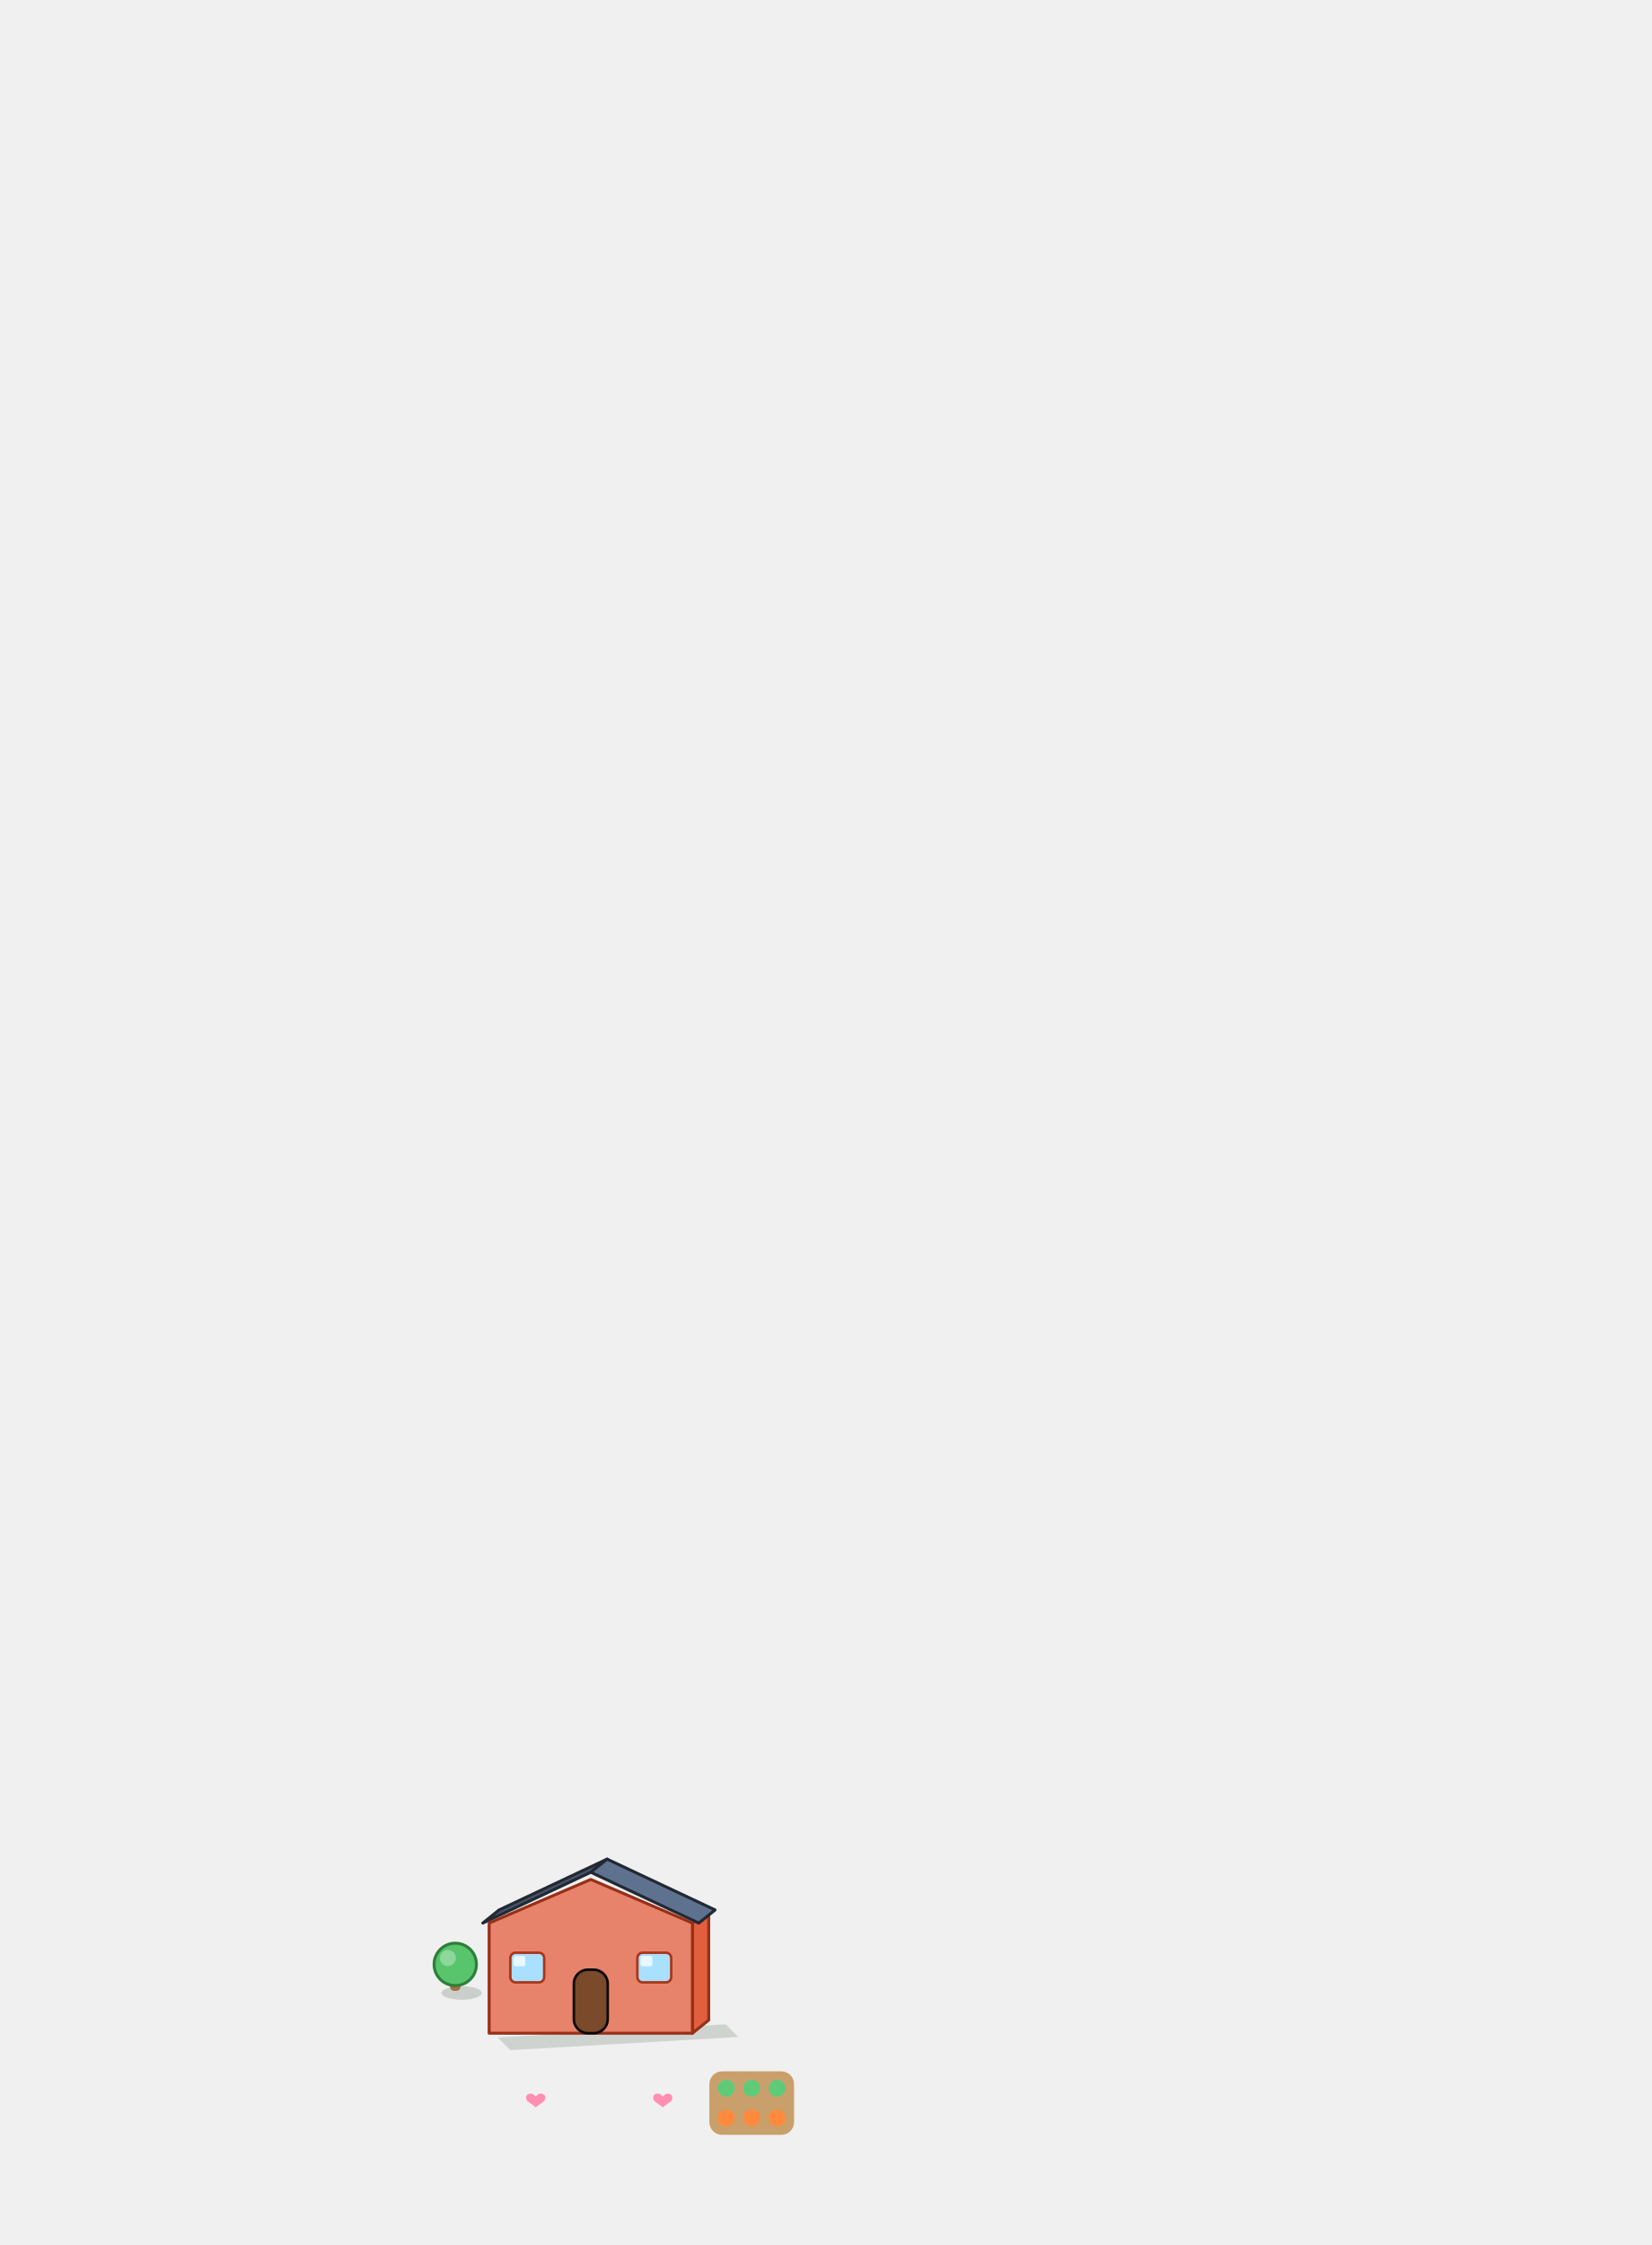
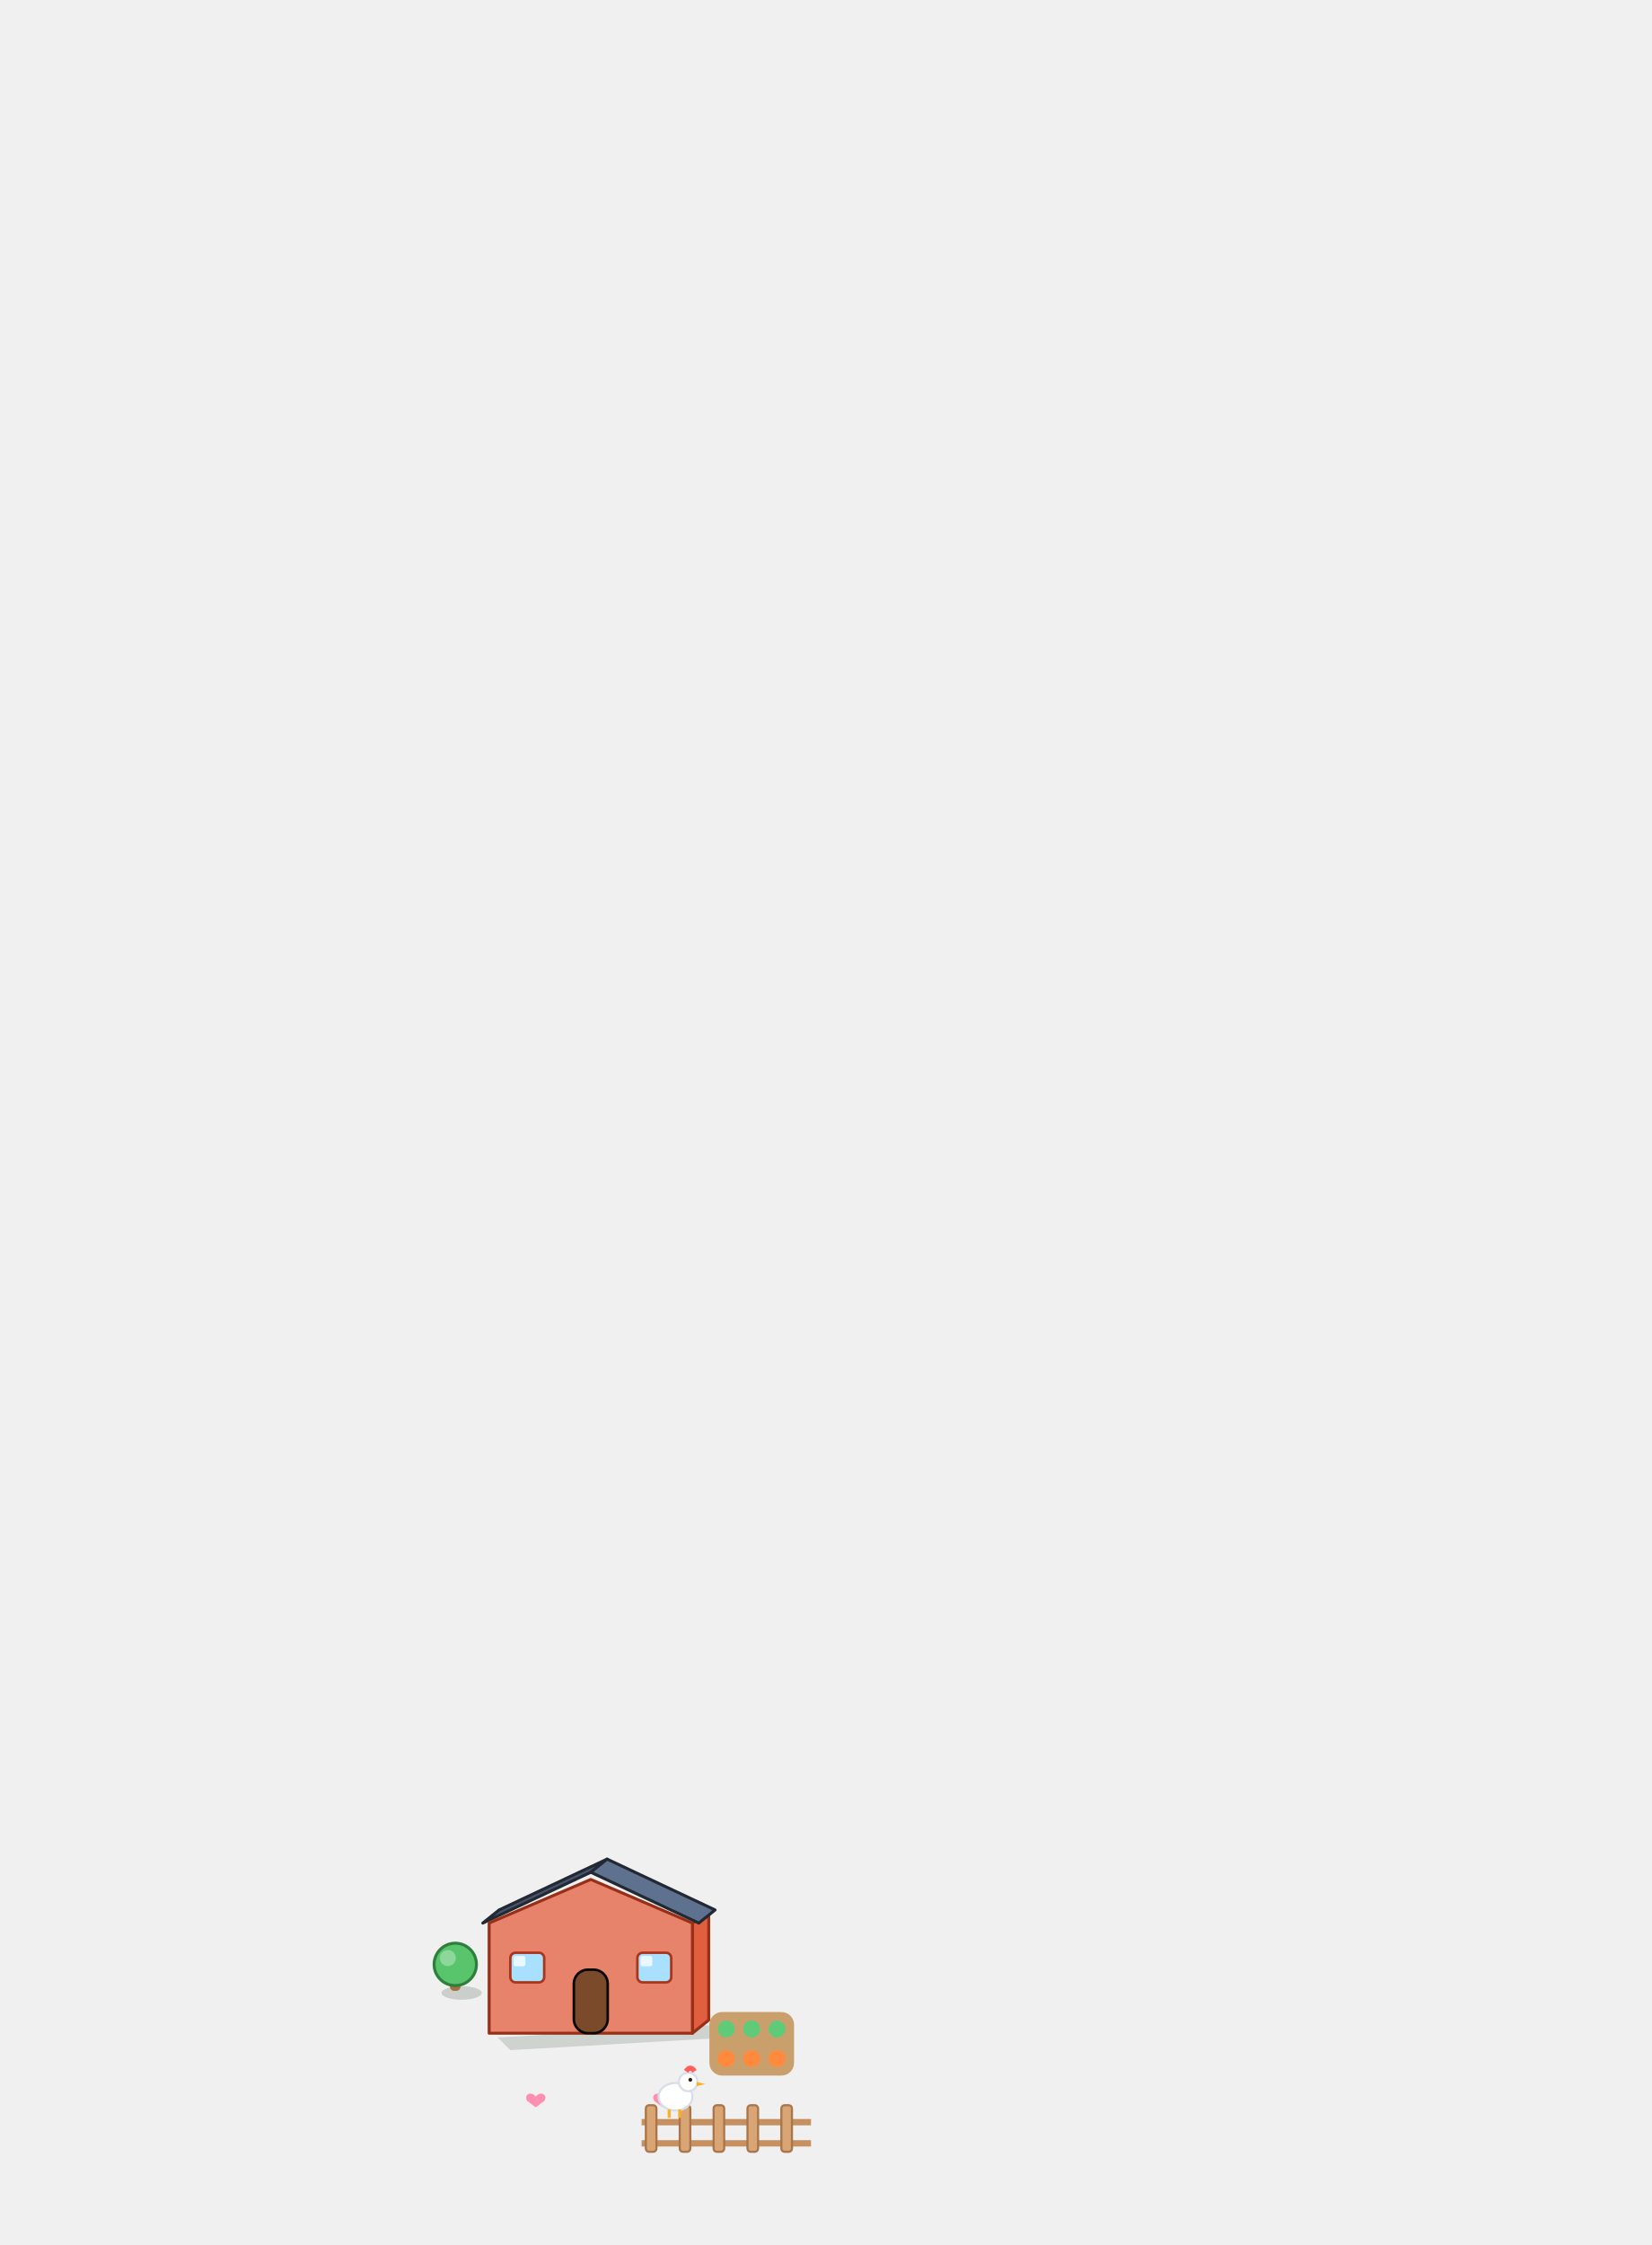
<svg xmlns="http://www.w3.org/2000/svg" width="780" height="1060" viewBox="0 0 780 1060">
  <defs>
    <linearGradient id="mtB" x1="0" y1="0" x2="0" y2="1">
      <stop offset="0" stop-color="#8FD49D" />
      <stop offset="1" stop-color="#B5E5B6" />
    </linearGradient>
    <linearGradient id="mtF" x1="0" y1="0" x2="0" y2="1">
      <stop offset="0" stop-color="#5FBF72" />
      <stop offset="1" stop-color="#8ED48E" />
    </linearGradient>
    <linearGradient id="river" x1="0" y1="0" x2="0" y2="1">
      <stop offset="0" stop-color="#5CC0F5" />
      <stop offset="1" stop-color="#8ED8FF" />
    </linearGradient>
    <pattern id="grassdots" width="18" height="18" patternUnits="userSpaceOnUse">
      <circle cx="4" cy="5" r="1.4" fill="#8BD07E" />
      <circle cx="13" cy="13" r="1.2" fill="#B6E9A6" />
    </pattern>
    <pattern id="tiles" width="14" height="14" patternUnits="userSpaceOnUse">
      <rect width="14" height="14" fill="#F6E7CC" />
      <path d="M0 0H14M0 0V14" stroke="#EAD5B0" stroke-width="1.2" />
    </pattern>
  </defs>
  <g transform="translate(195 0)">
    <polygon points="40.0,962.0 147.7,955.8 153.7,961.8 46.0,968.0" fill="rgba(30,60,40,.16)" />
    <polygon points="132.0,960.0 139.7,953.8 139.7,901.8 132.0,908.0" fill="#E15E3F" stroke="#983018" stroke-width="1.4" stroke-linejoin="round" />
    <polygon points="33.0,908.0 84.0,884.0 91.7,877.8 40.7,901.8" fill="#46556B" stroke="#222933" stroke-width="1.4" stroke-linejoin="round" />
    <polygon points="84.0,884.0 135.0,908.0 142.7,901.8 91.7,877.8" fill="#5E7290" stroke="#222933" stroke-width="1.4" stroke-linejoin="round" />
    <polygon points="36.0,960.0 132.0,960.0 132.0,908.0 84.0,887.4 36.0,908.0" fill="#E8836B" stroke="#983018" stroke-width="1.4" stroke-linejoin="round" />
    <rect x="46" y="922" width="16" height="14" rx="2.5" fill="#A9E0FF" stroke="#AA361A" stroke-width="1.2" />
    <rect x="47.5" y="923.5" width="5.6" height="4.9" rx="1" fill="#FFFFFF" opacity=".75" />
    <rect x="106" y="922" width="16" height="14" rx="2.5" fill="#A9E0FF" stroke="#AA361A" stroke-width="1.2" />
    <rect x="107.5" y="923.5" width="5.6" height="4.9" rx="1" fill="#FFFFFF" opacity=".75" />
    <rect x="76" y="930" width="16" height="30" rx="6.667" fill="#7A4A2A" stroke="#080503" stroke-width="1.2" />
    <path d="M58 990 c-2-3-6-1-4 2 l4 3 4-3 c2-3-2-5-4-2z M118 990 c-2-3-6-1-4 2 l4 3 4-3 c2-3-2-5-4-2z" fill="#FF8FB1" />
-     <rect x="140" y="978" width="40" height="30" rx="6" fill="#C9A06B" />
-     <circle cx="148" cy="986" r="4" fill="#5FCB79" />
-     <circle cx="148" cy="1000" r="4" fill="#FF8A3D" />
-     <circle cx="160" cy="986" r="4" fill="#5FCB79" />
-     <circle cx="160" cy="1000" r="4" fill="#FF8A3D" />
-     <circle cx="172" cy="986" r="4" fill="#5FCB79" />
-     <circle cx="172" cy="1000" r="4" fill="#FF8A3D" />
+     <rect x="140" y="950" width="40" height="30" rx="6" fill="#C9A06B" />
+     <circle cx="148" cy="958" r="4" fill="#5FCB79" />
+     <circle cx="148" cy="972" r="4" fill="#FF8A3D" />
+     <circle cx="160" cy="958" r="4" fill="#5FCB79" />
+     <circle cx="160" cy="972" r="4" fill="#FF8A3D" />
+     <circle cx="172" cy="958" r="4" fill="#5FCB79" />
+     <circle cx="172" cy="972" r="4" fill="#FF8A3D" />
+     <path d="M108 1012 H 188 M108 1002 H 188" stroke="#C69060" stroke-width="3" />
+     <rect x="110" y="994" width="5" height="22" rx="1.5" fill="#D9A574" stroke="#A8764A" stroke-width="1" />
+     <rect x="126" y="994" width="5" height="22" rx="1.5" fill="#D9A574" stroke="#A8764A" stroke-width="1" />
+     <rect x="142" y="994" width="5" height="22" rx="1.5" fill="#D9A574" stroke="#A8764A" stroke-width="1" />
+     <rect x="158" y="994" width="5" height="22" rx="1.5" fill="#D9A574" stroke="#A8764A" stroke-width="1" />
+     <rect x="174" y="994" width="5" height="22" rx="1.5" fill="#D9A574" stroke="#A8764A" stroke-width="1" />
+     <g transform="translate(124 990)">
+       <ellipse cx="0" cy="0" rx="8" ry="6.5" fill="#FFFFFF" stroke="#D8DEE8" stroke-width="1" />
+       <circle cx="6" cy="-7" r="4.4" fill="#FFFFFF" stroke="#D8DEE8" stroke-width="1" />
+       <path d="M5 -12 q2 -3 4 0" stroke="#FF5E5B" stroke-width="2.4" fill="none" />
+       <path d="M10 -7 l4 1 -4 1 z" fill="#FFB020" />
+       <circle cx="7" cy="-8" r=".9" fill="#2A211D" />
+       <path d="M-3 6 v4 M2 6 v4" stroke="#FFB020" stroke-width="1.4" />
+     </g>
    <ellipse cx="23" cy="941" rx="9.5" ry="3.2" fill="rgba(30,60,40,.18)" />
    <rect x="17.5" y="931.0" width="5" height="9.0" rx="2" fill="#A86E43" />
    <circle cx="20" cy="927.5" r="10" fill="#58C46B" stroke="#2D7F3B" stroke-width="1.4" />
    <circle cx="16.5" cy="924.5" r="3.8" fill="#8DD79A" />
  </g>
</svg>
